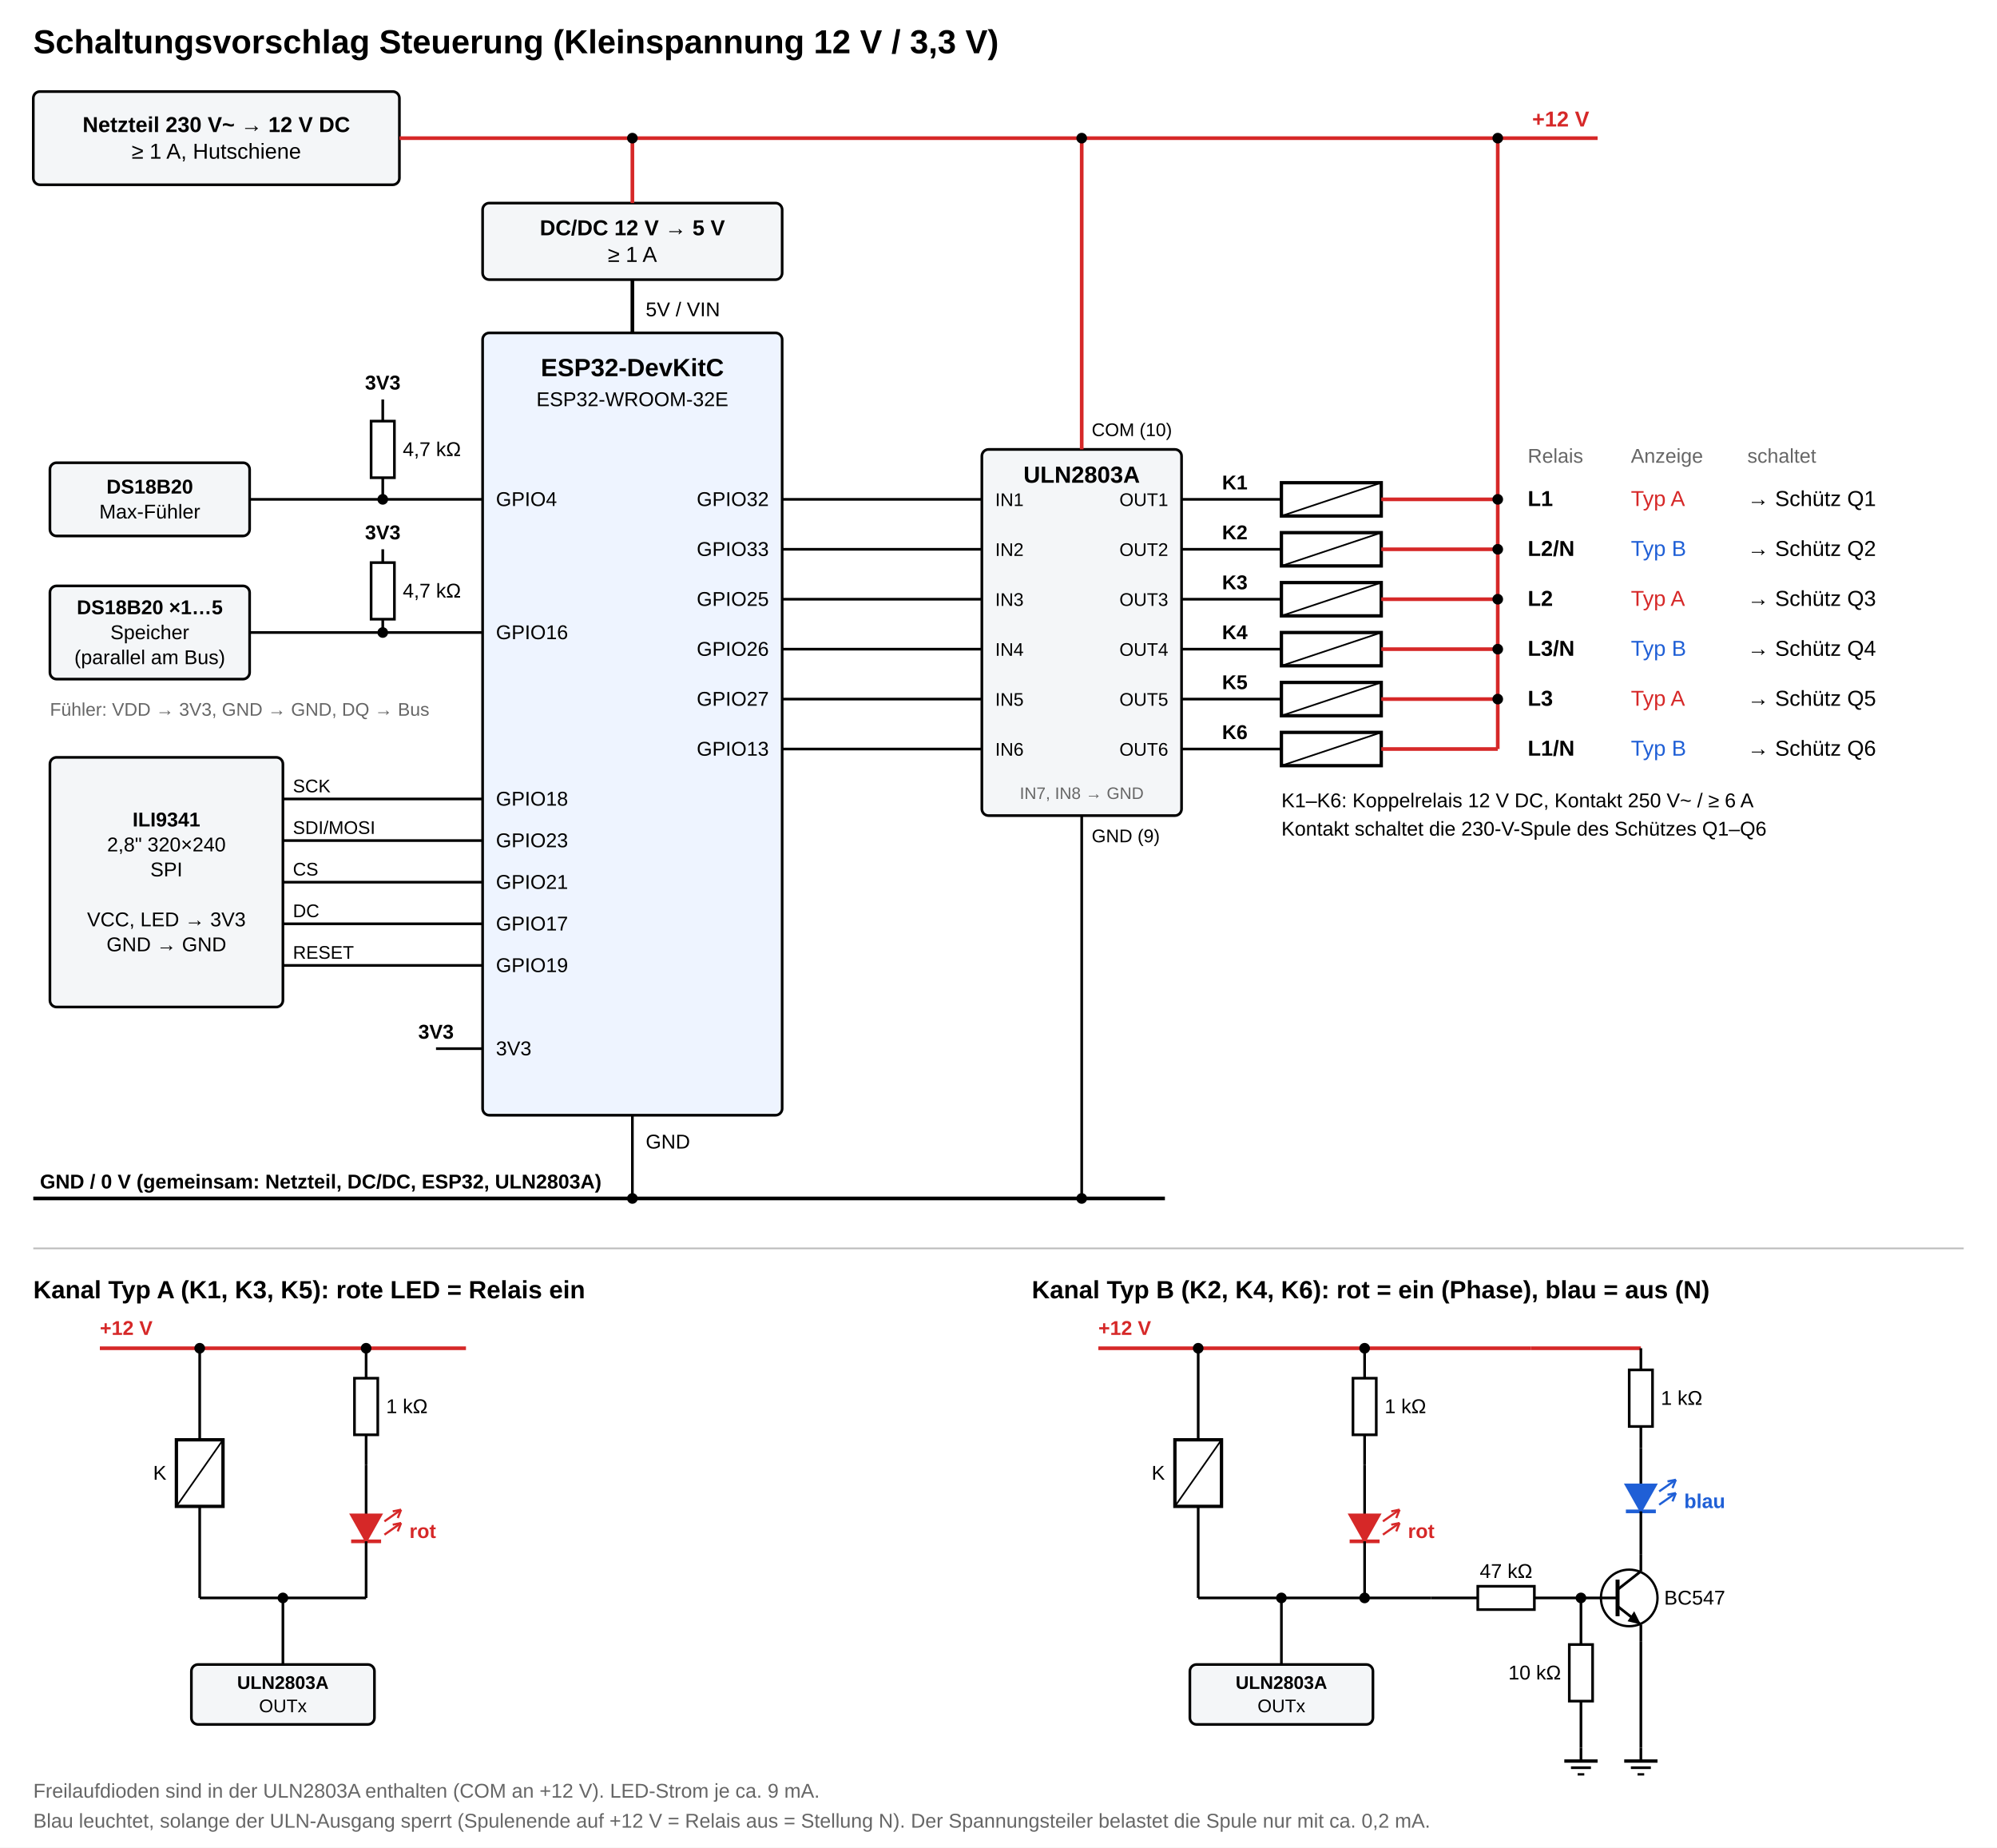
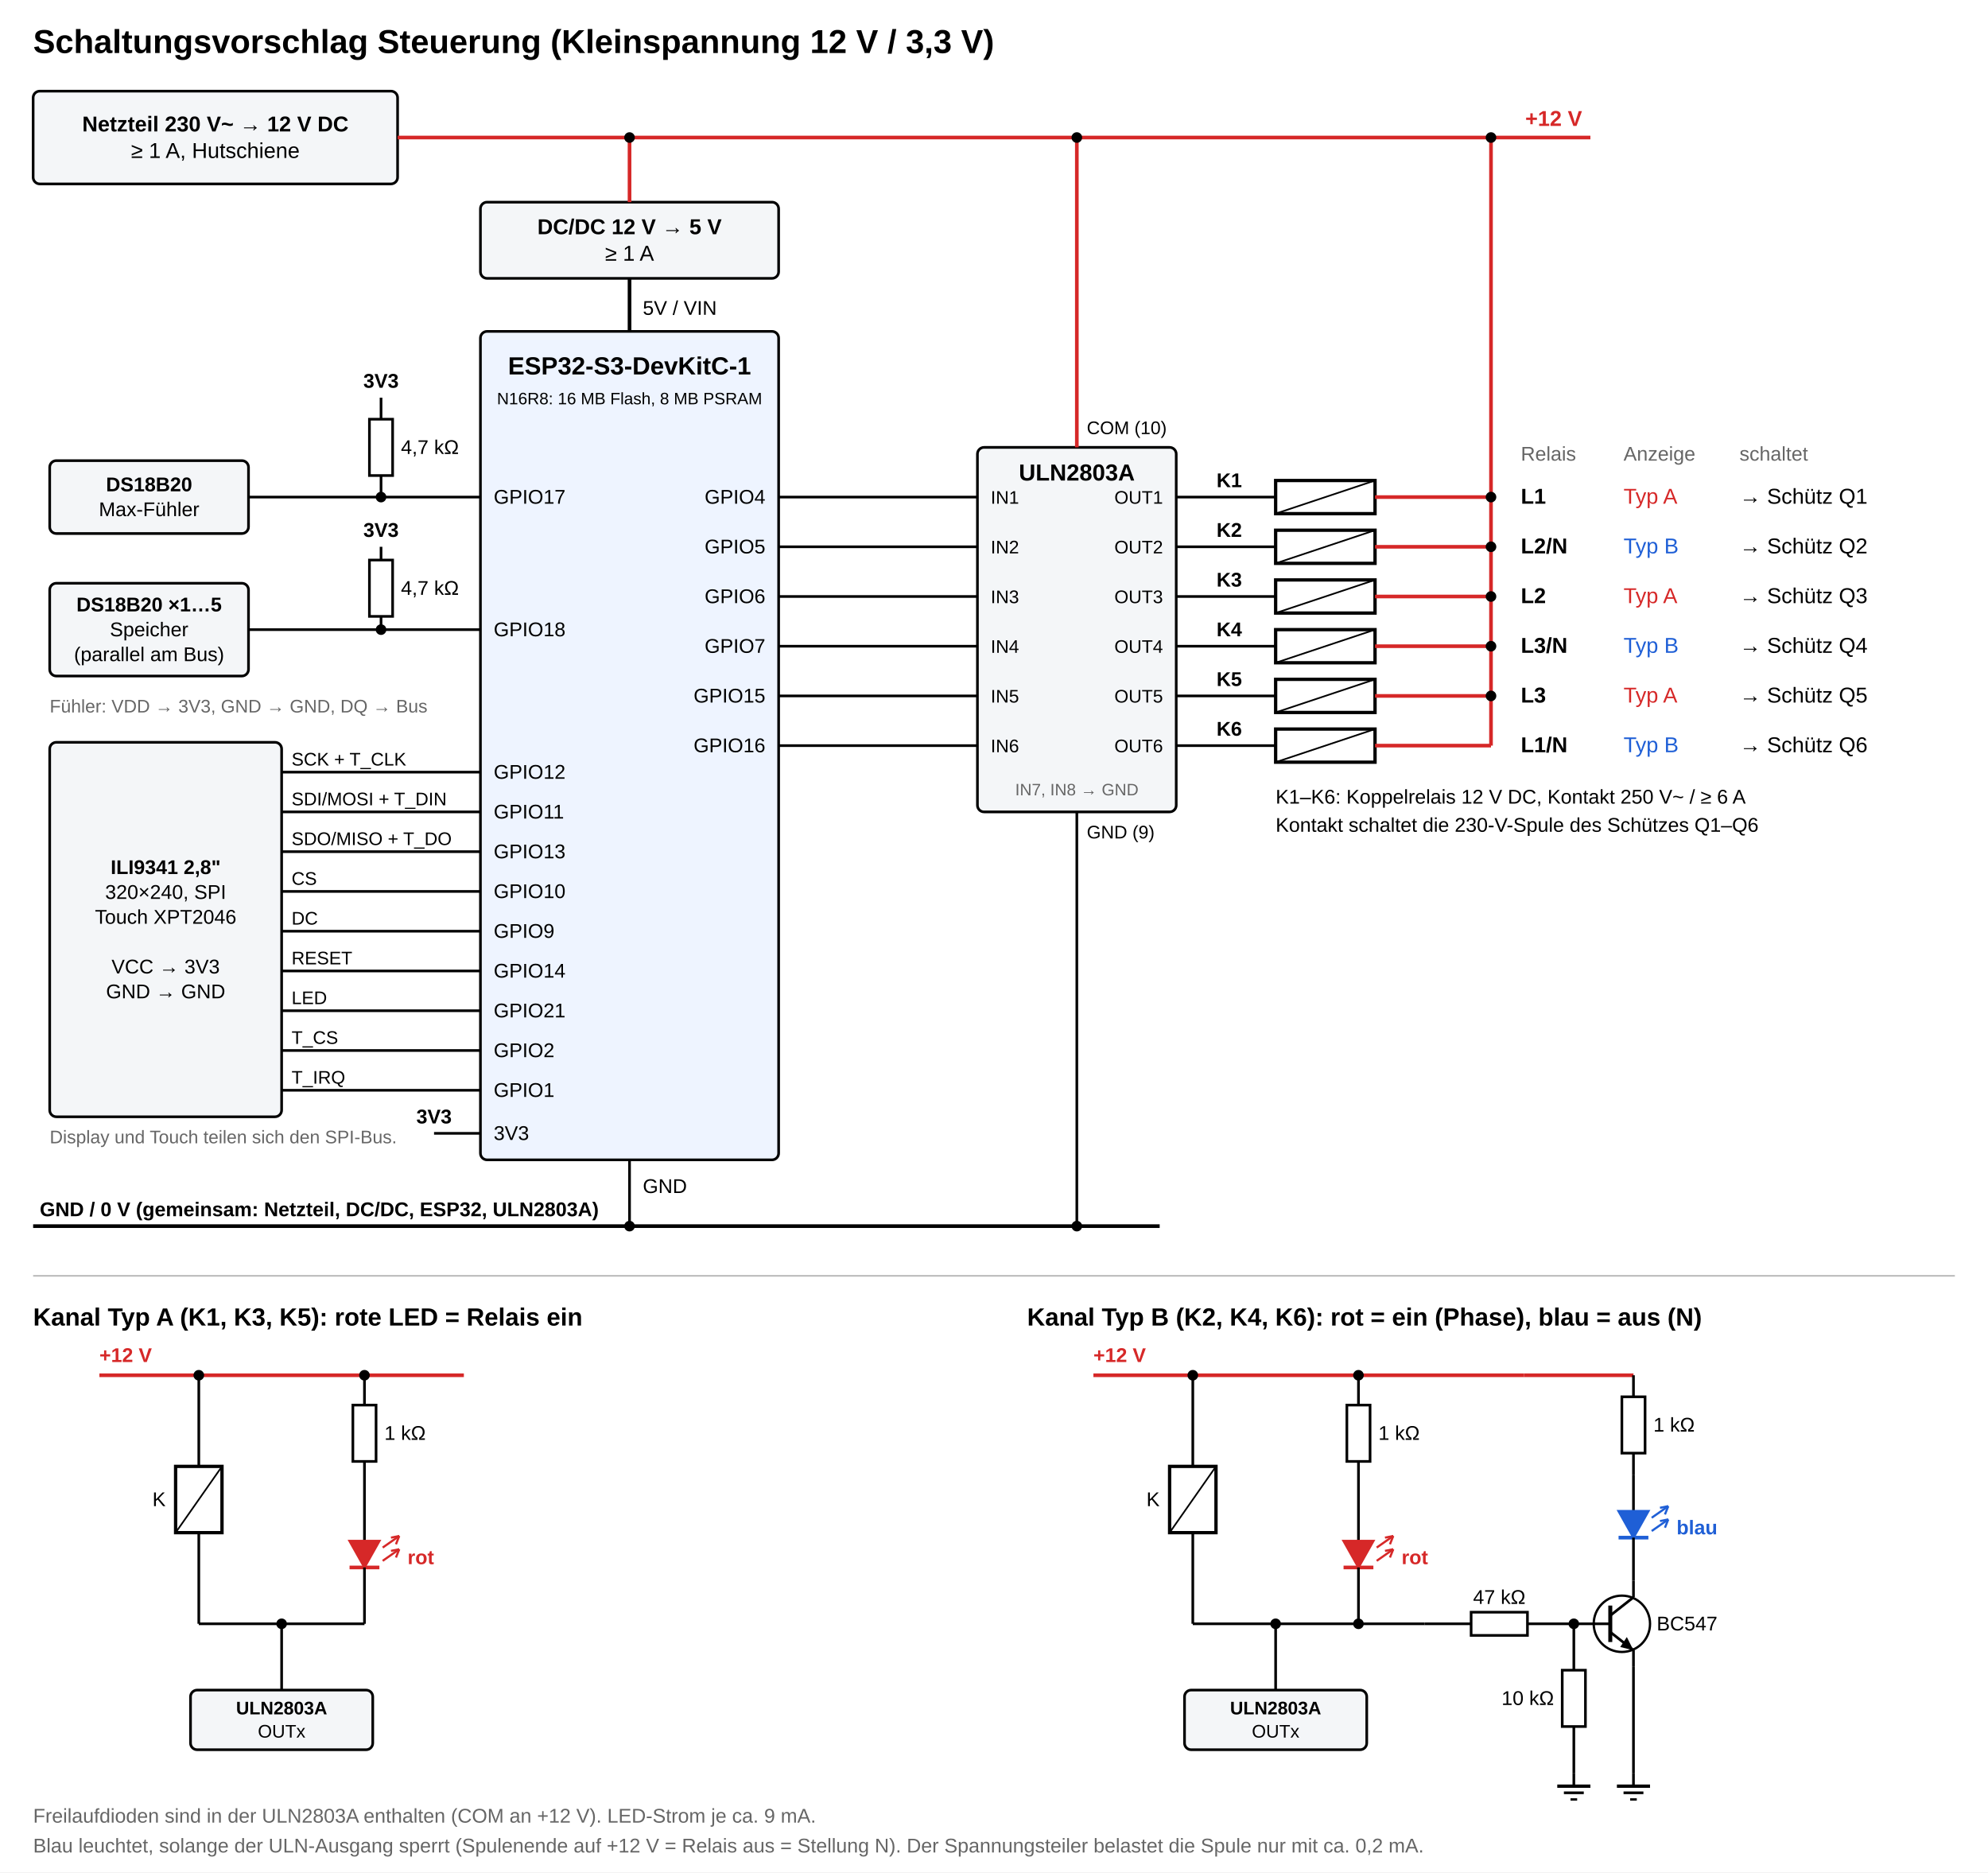
- <svg xmlns="http://www.w3.org/2000/svg" viewBox="0 0 1200 1110" width="1200" height="1110" font-family="Arial, Helvetica, sans-serif">
-   <rect width="1200" height="1110" fill="#fff" />
+ <svg xmlns="http://www.w3.org/2000/svg" viewBox="0 0 1200 1130" width="1200" height="1130" font-family="Arial, Helvetica, sans-serif">
+   <rect width="1200" height="1130" fill="#fff" />
  <text x="20" y="32" font-size="20" text-anchor="start" font-weight="bold" fill="#000">Schaltungsvorschlag Steuerung (Kleinspannung 12 V / 3,3 V)</text>
  <rect x="20" y="55" width="220" height="56" rx="4" fill="#f4f6f8" stroke="#000" stroke-width="1.6" />
  <text x="130.0" y="79.333" font-size="13" text-anchor="middle" font-weight="bold" fill="#000">Netzteil 230 V~ → 12 V DC</text>
  <text x="130.0" y="95.333" font-size="13" text-anchor="middle" font-weight="normal" fill="#000">≥ 1 A, Hutschiene</text>
  <polyline points="240,83 960,83" fill="none" stroke="#d62828" stroke-width="2.2" />
  <text x="955" y="76" font-size="13" text-anchor="end" font-weight="bold" fill="#d62828">+12 V</text>
  <rect x="290" y="122" width="180" height="46" rx="4" fill="#f4f6f8" stroke="#000" stroke-width="1.6" />
  <text x="380.0" y="141.333" font-size="13" text-anchor="middle" font-weight="bold" fill="#000">DC/DC 12 V → 5 V</text>
  <text x="380.0" y="157.333" font-size="13" text-anchor="middle" font-weight="normal" fill="#000">≥ 1 A</text>
  <polyline points="380,83 380,122" fill="none" stroke="#d62828" stroke-width="2.2" />
  <circle cx="380" cy="83" r="3.2" fill="#000" />
  <polyline points="380,168 380,200" fill="none" stroke="#000" stroke-width="2.2" />
  <text x="388" y="190" font-size="12" text-anchor="start" font-weight="normal" fill="#000">5V / VIN</text>
-   <rect x="290" y="200" width="180" height="470" rx="4" fill="#eef4ff" stroke="#000" stroke-width="1.6" />
-   <text x="380.0" y="431.333" font-size="13" text-anchor="middle" font-weight="bold" fill="#000" />
-   <text x="380.0" y="447.333" font-size="13" text-anchor="middle" font-weight="normal" fill="#000" />
-   <text x="380" y="226" font-size="15" text-anchor="middle" font-weight="bold" fill="#000">ESP32-DevKitC</text>
-   <text x="380" y="244" font-size="12" text-anchor="middle" font-weight="normal" fill="#000">ESP32-WROOM-32E</text>
-   <text x="462" y="304" font-size="12" text-anchor="end" font-weight="normal" fill="#000">GPIO32</text>
-   <text x="462" y="334" font-size="12" text-anchor="end" font-weight="normal" fill="#000">GPIO33</text>
-   <text x="462" y="364" font-size="12" text-anchor="end" font-weight="normal" fill="#000">GPIO25</text>
-   <text x="462" y="394" font-size="12" text-anchor="end" font-weight="normal" fill="#000">GPIO26</text>
-   <text x="462" y="424" font-size="12" text-anchor="end" font-weight="normal" fill="#000">GPIO27</text>
-   <text x="462" y="454" font-size="12" text-anchor="end" font-weight="normal" fill="#000">GPIO13</text>
+   <rect x="290" y="200" width="180" height="500" rx="4" fill="#eef4ff" stroke="#000" stroke-width="1.6" />
+   <text x="380.0" y="446.333" font-size="13" text-anchor="middle" font-weight="bold" fill="#000" />
+   <text x="380.0" y="462.333" font-size="13" text-anchor="middle" font-weight="normal" fill="#000" />
+   <text x="380" y="226" font-size="15" text-anchor="middle" font-weight="bold" fill="#000">ESP32-S3-DevKitC-1</text>
+   <text x="380" y="244" font-size="10" text-anchor="middle" font-weight="normal" fill="#000">N16R8: 16 MB Flash, 8 MB PSRAM</text>
+   <text x="462" y="304" font-size="12" text-anchor="end" font-weight="normal" fill="#000">GPIO4</text>
+   <text x="462" y="334" font-size="12" text-anchor="end" font-weight="normal" fill="#000">GPIO5</text>
+   <text x="462" y="364" font-size="12" text-anchor="end" font-weight="normal" fill="#000">GPIO6</text>
+   <text x="462" y="394" font-size="12" text-anchor="end" font-weight="normal" fill="#000">GPIO7</text>
+   <text x="462" y="424" font-size="12" text-anchor="end" font-weight="normal" fill="#000">GPIO15</text>
+   <text x="462" y="454" font-size="12" text-anchor="end" font-weight="normal" fill="#000">GPIO16</text>
  <rect x="590" y="270" width="120" height="220" rx="4" fill="#f4f6f8" stroke="#000" stroke-width="1.6" />
  <text x="650" y="290" font-size="14" text-anchor="middle" font-weight="bold" fill="#000">ULN2803A</text>
  <polyline points="470,300 590,300" fill="none" stroke="#000" stroke-width="1.6" />
  <text x="598" y="304" font-size="11" text-anchor="start" font-weight="normal" fill="#000">IN1</text>
  <text x="702" y="304" font-size="11" text-anchor="end" font-weight="normal" fill="#000">OUT1</text>
  <polyline points="470,330 590,330" fill="none" stroke="#000" stroke-width="1.6" />
  <text x="598" y="334" font-size="11" text-anchor="start" font-weight="normal" fill="#000">IN2</text>
  <text x="702" y="334" font-size="11" text-anchor="end" font-weight="normal" fill="#000">OUT2</text>
  <polyline points="470,360 590,360" fill="none" stroke="#000" stroke-width="1.6" />
  <text x="598" y="364" font-size="11" text-anchor="start" font-weight="normal" fill="#000">IN3</text>
  <text x="702" y="364" font-size="11" text-anchor="end" font-weight="normal" fill="#000">OUT3</text>
  <polyline points="470,390 590,390" fill="none" stroke="#000" stroke-width="1.6" />
  <text x="598" y="394" font-size="11" text-anchor="start" font-weight="normal" fill="#000">IN4</text>
  <text x="702" y="394" font-size="11" text-anchor="end" font-weight="normal" fill="#000">OUT4</text>
  <polyline points="470,420 590,420" fill="none" stroke="#000" stroke-width="1.6" />
  <text x="598" y="424" font-size="11" text-anchor="start" font-weight="normal" fill="#000">IN5</text>
  <text x="702" y="424" font-size="11" text-anchor="end" font-weight="normal" fill="#000">OUT5</text>
  <polyline points="470,450 590,450" fill="none" stroke="#000" stroke-width="1.6" />
  <text x="598" y="454" font-size="11" text-anchor="start" font-weight="normal" fill="#000">IN6</text>
  <text x="702" y="454" font-size="11" text-anchor="end" font-weight="normal" fill="#000">OUT6</text>
  <text x="650" y="480" font-size="10" text-anchor="middle" font-weight="normal" fill="#666">IN7, IN8 → GND</text>
  <polyline points="650,270 650,83" fill="none" stroke="#d62828" stroke-width="2.2" />
  <circle cx="650" cy="83" r="3.2" fill="#000" />
  <text x="656" y="262" font-size="11" text-anchor="start" font-weight="normal" fill="#000">COM (10)</text>
-   <polyline points="650,490 650,720" fill="none" stroke="#000" stroke-width="1.6" />
+   <polyline points="650,490 650,740" fill="none" stroke="#000" stroke-width="1.6" />
  <text x="656" y="506" font-size="11" text-anchor="start" font-weight="normal" fill="#000">GND (9)</text>
  <polyline points="900,83 900,450" fill="none" stroke="#d62828" stroke-width="2.2" />
  <circle cx="900" cy="83" r="3.2" fill="#000" />
  <polyline points="710,300 770,300" fill="none" stroke="#000" stroke-width="1.6" />
  <rect x="770" y="290" width="60" height="20" rx="0" fill="#fff" stroke="#000" stroke-width="2" />
  <polyline points="770,310 830,290" fill="none" stroke="#000" stroke-width="1" />
  <text x="742" y="294" font-size="12" text-anchor="middle" font-weight="bold" fill="#000">K1</text>
  <polyline points="830,300 900,300" fill="none" stroke="#d62828" stroke-width="2.2" />
  <circle cx="900" cy="300" r="3.2" fill="#000" />
  <text x="918" y="304" font-size="13" text-anchor="start" font-weight="bold" fill="#000">L1</text>
  <text x="980" y="304" font-size="13" text-anchor="start" font-weight="normal" fill="#d62828">Typ A</text>
  <text x="1050" y="304" font-size="13" text-anchor="start" font-weight="normal" fill="#000">→ Schütz Q1</text>
  <polyline points="710,330 770,330" fill="none" stroke="#000" stroke-width="1.6" />
  <rect x="770" y="320" width="60" height="20" rx="0" fill="#fff" stroke="#000" stroke-width="2" />
  <polyline points="770,340 830,320" fill="none" stroke="#000" stroke-width="1" />
  <text x="742" y="324" font-size="12" text-anchor="middle" font-weight="bold" fill="#000">K2</text>
  <polyline points="830,330 900,330" fill="none" stroke="#d62828" stroke-width="2.2" />
  <circle cx="900" cy="330" r="3.2" fill="#000" />
  <text x="918" y="334" font-size="13" text-anchor="start" font-weight="bold" fill="#000">L2/N</text>
  <text x="980" y="334" font-size="13" text-anchor="start" font-weight="normal" fill="#1f5fd6">Typ B</text>
  <text x="1050" y="334" font-size="13" text-anchor="start" font-weight="normal" fill="#000">→ Schütz Q2</text>
  <polyline points="710,360 770,360" fill="none" stroke="#000" stroke-width="1.6" />
  <rect x="770" y="350" width="60" height="20" rx="0" fill="#fff" stroke="#000" stroke-width="2" />
  <polyline points="770,370 830,350" fill="none" stroke="#000" stroke-width="1" />
  <text x="742" y="354" font-size="12" text-anchor="middle" font-weight="bold" fill="#000">K3</text>
  <polyline points="830,360 900,360" fill="none" stroke="#d62828" stroke-width="2.2" />
  <circle cx="900" cy="360" r="3.2" fill="#000" />
  <text x="918" y="364" font-size="13" text-anchor="start" font-weight="bold" fill="#000">L2</text>
  <text x="980" y="364" font-size="13" text-anchor="start" font-weight="normal" fill="#d62828">Typ A</text>
  <text x="1050" y="364" font-size="13" text-anchor="start" font-weight="normal" fill="#000">→ Schütz Q3</text>
  <polyline points="710,390 770,390" fill="none" stroke="#000" stroke-width="1.6" />
  <rect x="770" y="380" width="60" height="20" rx="0" fill="#fff" stroke="#000" stroke-width="2" />
  <polyline points="770,400 830,380" fill="none" stroke="#000" stroke-width="1" />
  <text x="742" y="384" font-size="12" text-anchor="middle" font-weight="bold" fill="#000">K4</text>
  <polyline points="830,390 900,390" fill="none" stroke="#d62828" stroke-width="2.2" />
  <circle cx="900" cy="390" r="3.2" fill="#000" />
  <text x="918" y="394" font-size="13" text-anchor="start" font-weight="bold" fill="#000">L3/N</text>
  <text x="980" y="394" font-size="13" text-anchor="start" font-weight="normal" fill="#1f5fd6">Typ B</text>
  <text x="1050" y="394" font-size="13" text-anchor="start" font-weight="normal" fill="#000">→ Schütz Q4</text>
  <polyline points="710,420 770,420" fill="none" stroke="#000" stroke-width="1.6" />
  <rect x="770" y="410" width="60" height="20" rx="0" fill="#fff" stroke="#000" stroke-width="2" />
  <polyline points="770,430 830,410" fill="none" stroke="#000" stroke-width="1" />
  <text x="742" y="414" font-size="12" text-anchor="middle" font-weight="bold" fill="#000">K5</text>
  <polyline points="830,420 900,420" fill="none" stroke="#d62828" stroke-width="2.2" />
  <circle cx="900" cy="420" r="3.2" fill="#000" />
  <text x="918" y="424" font-size="13" text-anchor="start" font-weight="bold" fill="#000">L3</text>
  <text x="980" y="424" font-size="13" text-anchor="start" font-weight="normal" fill="#d62828">Typ A</text>
  <text x="1050" y="424" font-size="13" text-anchor="start" font-weight="normal" fill="#000">→ Schütz Q5</text>
  <polyline points="710,450 770,450" fill="none" stroke="#000" stroke-width="1.6" />
  <rect x="770" y="440" width="60" height="20" rx="0" fill="#fff" stroke="#000" stroke-width="2" />
  <polyline points="770,460 830,440" fill="none" stroke="#000" stroke-width="1" />
  <text x="742" y="444" font-size="12" text-anchor="middle" font-weight="bold" fill="#000">K6</text>
  <polyline points="830,450 900,450" fill="none" stroke="#d62828" stroke-width="2.2" />
  <text x="918" y="454" font-size="13" text-anchor="start" font-weight="bold" fill="#000">L1/N</text>
  <text x="980" y="454" font-size="13" text-anchor="start" font-weight="normal" fill="#1f5fd6">Typ B</text>
  <text x="1050" y="454" font-size="13" text-anchor="start" font-weight="normal" fill="#000">→ Schütz Q6</text>
  <text x="918" y="278" font-size="12" text-anchor="start" font-weight="normal" fill="#666">Relais</text>
  <text x="980" y="278" font-size="12" text-anchor="start" font-weight="normal" fill="#666">Anzeige</text>
  <text x="1050" y="278" font-size="12" text-anchor="start" font-weight="normal" fill="#666">schaltet</text>
  <text x="770" y="485" font-size="12" text-anchor="start" font-weight="normal" fill="#000">K1–K6: Koppelrelais 12 V DC, Kontakt 250 V~ / ≥ 6 A</text>
  <text x="770" y="502" font-size="12" text-anchor="start" font-weight="normal" fill="#000">Kontakt schaltet die 230-V-Spule des Schützes Q1–Q6</text>
  <rect x="30" y="278" width="120" height="44" rx="4" fill="#f4f6f8" stroke="#000" stroke-width="1.6" />
  <text x="90.0" y="296.5" font-size="12" text-anchor="middle" font-weight="bold" fill="#000">DS18B20</text>
  <text x="90.0" y="311.5" font-size="12" text-anchor="middle" font-weight="normal" fill="#000">Max-Fühler</text>
  <polyline points="150,300 290,300" fill="none" stroke="#000" stroke-width="1.6" />
  <polyline points="230,240 230,253.0" fill="none" stroke="#000" stroke-width="1.6" />
  <rect x="223" y="253.0" width="14" height="34" rx="0" fill="#fff" stroke="#000" stroke-width="1.6" />
  <polyline points="230,287.0 230,300" fill="none" stroke="#000" stroke-width="1.6" />
  <text x="242" y="274.0" font-size="12" text-anchor="start" font-weight="normal" fill="#000">4,7 kΩ</text>
  <text x="230" y="234" font-size="12" text-anchor="middle" font-weight="bold" fill="#000">3V3</text>
  <circle cx="230" cy="300" r="3.2" fill="#000" />
-   <text x="298" y="304" font-size="12" text-anchor="start" font-weight="normal" fill="#000">GPIO4</text>
+   <text x="298" y="304" font-size="12" text-anchor="start" font-weight="normal" fill="#000">GPIO17</text>
  <rect x="30" y="352" width="120" height="56" rx="4" fill="#f4f6f8" stroke="#000" stroke-width="1.6" />
  <text x="90.0" y="369.0" font-size="12" text-anchor="middle" font-weight="bold" fill="#000">DS18B20 ×1…5</text>
  <text x="90.0" y="384.0" font-size="12" text-anchor="middle" font-weight="normal" fill="#000">Speicher</text>
  <text x="90.0" y="399.0" font-size="12" text-anchor="middle" font-weight="normal" fill="#000">(parallel am Bus)</text>
  <polyline points="150,380 290,380" fill="none" stroke="#000" stroke-width="1.6" />
  <polyline points="230,330 230,338.0" fill="none" stroke="#000" stroke-width="1.6" />
  <rect x="223" y="338.0" width="14" height="34" rx="0" fill="#fff" stroke="#000" stroke-width="1.6" />
  <polyline points="230,372.0 230,380" fill="none" stroke="#000" stroke-width="1.6" />
  <text x="242" y="359.0" font-size="12" text-anchor="start" font-weight="normal" fill="#000">4,7 kΩ</text>
  <text x="230" y="324" font-size="12" text-anchor="middle" font-weight="bold" fill="#000">3V3</text>
  <circle cx="230" cy="380" r="3.2" fill="#000" />
-   <text x="298" y="384" font-size="12" text-anchor="start" font-weight="normal" fill="#000">GPIO16</text>
+   <text x="298" y="384" font-size="12" text-anchor="start" font-weight="normal" fill="#000">GPIO18</text>
  <text x="30" y="430" font-size="11" text-anchor="start" font-weight="normal" fill="#666">Fühler: VDD → 3V3, GND → GND, DQ → Bus</text>
-   <rect x="30" y="455" width="140" height="150" rx="4" fill="#f4f6f8" stroke="#000" stroke-width="1.6" />
-   <text x="100.0" y="496.5" font-size="12" text-anchor="middle" font-weight="bold" fill="#000">ILI9341</text>
-   <text x="100.0" y="511.5" font-size="12" text-anchor="middle" font-weight="normal" fill="#000">2,8" 320×240</text>
-   <text x="100.0" y="526.5" font-size="12" text-anchor="middle" font-weight="normal" fill="#000">SPI</text>
-   <text x="100.0" y="541.5" font-size="12" text-anchor="middle" font-weight="normal" fill="#000" />
-   <text x="100.0" y="556.5" font-size="12" text-anchor="middle" font-weight="normal" fill="#000">VCC, LED → 3V3</text>
-   <text x="100.0" y="571.5" font-size="12" text-anchor="middle" font-weight="normal" fill="#000">GND → GND</text>
-   <polyline points="170,480 290,480" fill="none" stroke="#000" stroke-width="1.6" />
-   <text x="176" y="476" font-size="11" text-anchor="start" font-weight="normal" fill="#000">SCK</text>
-   <text x="298" y="484" font-size="12" text-anchor="start" font-weight="normal" fill="#000">GPIO18</text>
-   <polyline points="170,505 290,505" fill="none" stroke="#000" stroke-width="1.6" />
-   <text x="176" y="501" font-size="11" text-anchor="start" font-weight="normal" fill="#000">SDI/MOSI</text>
-   <text x="298" y="509" font-size="12" text-anchor="start" font-weight="normal" fill="#000">GPIO23</text>
-   <polyline points="170,530 290,530" fill="none" stroke="#000" stroke-width="1.6" />
-   <text x="176" y="526" font-size="11" text-anchor="start" font-weight="normal" fill="#000">CS</text>
-   <text x="298" y="534" font-size="12" text-anchor="start" font-weight="normal" fill="#000">GPIO21</text>
-   <polyline points="170,555 290,555" fill="none" stroke="#000" stroke-width="1.6" />
-   <text x="176" y="551" font-size="11" text-anchor="start" font-weight="normal" fill="#000">DC</text>
-   <text x="298" y="559" font-size="12" text-anchor="start" font-weight="normal" fill="#000">GPIO17</text>
-   <polyline points="170,580 290,580" fill="none" stroke="#000" stroke-width="1.6" />
-   <text x="176" y="576" font-size="11" text-anchor="start" font-weight="normal" fill="#000">RESET</text>
-   <text x="298" y="584" font-size="12" text-anchor="start" font-weight="normal" fill="#000">GPIO19</text>
-   <text x="298" y="634" font-size="12" text-anchor="start" font-weight="normal" fill="#000">3V3</text>
-   <polyline points="290,630 262,630" fill="none" stroke="#000" stroke-width="1.6" />
-   <text x="262" y="624" font-size="12" text-anchor="middle" font-weight="bold" fill="#000">3V3</text>
-   <polyline points="380,670 380,720" fill="none" stroke="#000" stroke-width="1.6" />
-   <text x="388" y="690" font-size="12" text-anchor="start" font-weight="normal" fill="#000">GND</text>
-   <polyline points="20,720 700,720" fill="none" stroke="#000" stroke-width="2.2" />
-   <circle cx="380" cy="720" r="3.2" fill="#000" />
-   <circle cx="650" cy="720" r="3.2" fill="#000" />
-   <text x="24" y="714" font-size="12" text-anchor="start" font-weight="bold" fill="#000">GND / 0 V (gemeinsam: Netzteil, DC/DC, ESP32, ULN2803A)</text>
-   <polyline points="20,750 1180,750" fill="none" stroke="#bbb" stroke-width="1" />
-   <text x="20" y="780" font-size="15" text-anchor="start" font-weight="bold" fill="#000">Kanal Typ A (K1, K3, K5): rote LED = Relais ein</text>
-   <text x="620" y="780" font-size="15" text-anchor="start" font-weight="bold" fill="#000">Kanal Typ B (K2, K4, K6): rot = ein (Phase), blau = aus (N)</text>
-   <polyline points="60,810 280,810" fill="none" stroke="#d62828" stroke-width="2.2" />
-   <text x="60" y="802" font-size="12" text-anchor="start" font-weight="bold" fill="#d62828">+12 V</text>
-   <circle cx="120" cy="810" r="3.2" fill="#000" />
-   <polyline points="120,810 120,865.0" fill="none" stroke="#000" stroke-width="1.6" />
-   <rect x="106" y="865.0" width="28" height="40" rx="0" fill="#fff" stroke="#000" stroke-width="2" />
-   <polyline points="106,905.0 134,865.0" fill="none" stroke="#000" stroke-width="1" />
-   <polyline points="120,905.0 120,960" fill="none" stroke="#000" stroke-width="1.6" />
-   <text x="100" y="889.0" font-size="12" text-anchor="end" font-weight="normal" fill="#000">K</text>
-   <circle cx="220" cy="810" r="3.2" fill="#000" />
-   <polyline points="220,810 220,828.0" fill="none" stroke="#000" stroke-width="1.6" />
-   <rect x="213" y="828.0" width="14" height="34" rx="0" fill="#fff" stroke="#000" stroke-width="1.6" />
-   <polyline points="220,862.0 220,880" fill="none" stroke="#000" stroke-width="1.6" />
-   <text x="232" y="849.0" font-size="12" text-anchor="start" font-weight="normal" fill="#000">1 kΩ</text>
-   <polyline points="220,880 220,910.0" fill="none" stroke="#000" stroke-width="1.6" />
-   <polygon points="211,910.0 229,910.0 220,926.0" fill="#d62828" stroke="#d62828" stroke-width="1.4" />
-   <polyline points="211,926.0 229,926.0" fill="none" stroke="#d62828" stroke-width="2.2" />
-   <polyline points="220,926.0 220,960" fill="none" stroke="#000" stroke-width="1.6" />
-   <polyline points="231,914.0 241,907.0" fill="none" stroke="#d62828" stroke-width="1.3" />
-   <polyline points="241,907.0 236,908.0" fill="none" stroke="#d62828" stroke-width="1.3" />
-   <polyline points="241,907.0 239,912.0" fill="none" stroke="#d62828" stroke-width="1.3" />
-   <polyline points="231,922.0 241,915.0" fill="none" stroke="#d62828" stroke-width="1.3" />
-   <polyline points="241,915.0 236,916.0" fill="none" stroke="#d62828" stroke-width="1.3" />
-   <polyline points="241,915.0 239,920.0" fill="none" stroke="#d62828" stroke-width="1.3" />
-   <text x="246" y="924.0" font-size="12" text-anchor="start" font-weight="bold" fill="#d62828">rot</text>
-   <polyline points="120,960 220,960" fill="none" stroke="#000" stroke-width="1.6" />
-   <circle cx="170" cy="960" r="3.2" fill="#000" />
-   <polyline points="170,960 170,1000" fill="none" stroke="#000" stroke-width="1.6" />
-   <rect x="115" y="1000" width="110" height="36" rx="4" fill="#f4f6f8" stroke="#000" stroke-width="1.6" />
-   <text x="170.0" y="1014.667" font-size="11" text-anchor="middle" font-weight="bold" fill="#000">ULN2803A</text>
-   <text x="170.0" y="1028.667" font-size="11" text-anchor="middle" font-weight="normal" fill="#000">OUTx</text>
-   <polyline points="660,810 920,810" fill="none" stroke="#d62828" stroke-width="2.2" />
-   <text x="660" y="802" font-size="12" text-anchor="start" font-weight="bold" fill="#d62828">+12 V</text>
-   <circle cx="720" cy="810" r="3.2" fill="#000" />
-   <polyline points="720,810 720,865.0" fill="none" stroke="#000" stroke-width="1.6" />
-   <rect x="706" y="865.0" width="28" height="40" rx="0" fill="#fff" stroke="#000" stroke-width="2" />
-   <polyline points="706,905.0 734,865.0" fill="none" stroke="#000" stroke-width="1" />
-   <polyline points="720,905.0 720,960" fill="none" stroke="#000" stroke-width="1.6" />
-   <text x="700" y="889.0" font-size="12" text-anchor="end" font-weight="normal" fill="#000">K</text>
-   <circle cx="820" cy="810" r="3.2" fill="#000" />
-   <polyline points="820,810 820,828.0" fill="none" stroke="#000" stroke-width="1.6" />
-   <rect x="813" y="828.0" width="14" height="34" rx="0" fill="#fff" stroke="#000" stroke-width="1.6" />
-   <polyline points="820,862.0 820,880" fill="none" stroke="#000" stroke-width="1.6" />
-   <text x="832" y="849.0" font-size="12" text-anchor="start" font-weight="normal" fill="#000">1 kΩ</text>
-   <polyline points="820,880 820,910.0" fill="none" stroke="#000" stroke-width="1.6" />
-   <polygon points="811,910.0 829,910.0 820,926.0" fill="#d62828" stroke="#d62828" stroke-width="1.4" />
-   <polyline points="811,926.0 829,926.0" fill="none" stroke="#d62828" stroke-width="2.2" />
-   <polyline points="820,926.0 820,960" fill="none" stroke="#000" stroke-width="1.6" />
-   <polyline points="831,914.0 841,907.0" fill="none" stroke="#d62828" stroke-width="1.3" />
-   <polyline points="841,907.0 836,908.0" fill="none" stroke="#d62828" stroke-width="1.3" />
-   <polyline points="841,907.0 839,912.0" fill="none" stroke="#d62828" stroke-width="1.3" />
-   <polyline points="831,922.0 841,915.0" fill="none" stroke="#d62828" stroke-width="1.3" />
-   <polyline points="841,915.0 836,916.0" fill="none" stroke="#d62828" stroke-width="1.3" />
-   <polyline points="841,915.0 839,920.0" fill="none" stroke="#d62828" stroke-width="1.3" />
-   <text x="846" y="924.0" font-size="12" text-anchor="start" font-weight="bold" fill="#d62828">rot</text>
-   <polyline points="720,960 820,960" fill="none" stroke="#000" stroke-width="1.6" />
-   <circle cx="770" cy="960" r="3.2" fill="#000" />
-   <polyline points="770,960 770,1000" fill="none" stroke="#000" stroke-width="1.6" />
-   <rect x="715" y="1000" width="110" height="36" rx="4" fill="#f4f6f8" stroke="#000" stroke-width="1.6" />
-   <text x="770.0" y="1014.667" font-size="11" text-anchor="middle" font-weight="bold" fill="#000">ULN2803A</text>
-   <text x="770.0" y="1028.667" font-size="11" text-anchor="middle" font-weight="normal" fill="#000">OUTx</text>
-   <polyline points="820,960 860,960" fill="none" stroke="#000" stroke-width="1.6" />
-   <circle cx="820" cy="960" r="3.2" fill="#000" />
-   <polyline points="860,960 888.0,960" fill="none" stroke="#000" stroke-width="1.6" />
-   <rect x="888.0" y="953" width="34" height="14" rx="0" fill="#fff" stroke="#000" stroke-width="1.6" />
-   <polyline points="922.0,960 950,960" fill="none" stroke="#000" stroke-width="1.6" />
-   <text x="905.0" y="948" font-size="12" text-anchor="middle" font-weight="normal" fill="#000">47 kΩ</text>
-   <circle cx="950" cy="960" r="3.2" fill="#000" />
-   <polyline points="950,960 950,988.0" fill="none" stroke="#000" stroke-width="1.6" />
-   <rect x="943" y="988.0" width="14" height="34" rx="0" fill="#fff" stroke="#000" stroke-width="1.6" />
-   <polyline points="950,1022.0 950,1050" fill="none" stroke="#000" stroke-width="1.6" />
-   <text x="938" y="1009.0" font-size="12" text-anchor="end" font-weight="normal" fill="#000">10 kΩ</text>
-   <polyline points="950,1050 950,1058" fill="none" stroke="#000" stroke-width="1.6" />
-   <polyline points="940,1058 960,1058" fill="none" stroke="#000" stroke-width="2" />
-   <polyline points="944,1062 956,1062" fill="none" stroke="#000" stroke-width="1.6" />
-   <polyline points="948,1066 952,1066" fill="none" stroke="#000" stroke-width="1.4" />
-   <circle cx="979" cy="960" r="17" fill="none" stroke="#000" stroke-width="1.4" />
-   <polyline points="950,960 972,960" fill="none" stroke="#000" stroke-width="1.6" />
-   <polyline points="972,949 972,971" fill="none" stroke="#000" stroke-width="2.4" />
-   <polyline points="972,955 986,944" fill="none" stroke="#000" stroke-width="1.6" />
-   <polyline points="986,944 986,934" fill="none" stroke="#000" stroke-width="1.6" />
-   <polyline points="972,965 986,976" fill="none" stroke="#000" stroke-width="1.6" />
-   <polyline points="986,976 986,986" fill="none" stroke="#000" stroke-width="1.6" />
-   <polygon points="986,976 978,974 982,968" fill="#000" />
-   <text x="1000" y="964" font-size="12" text-anchor="start" font-weight="normal" fill="#000">BC547</text>
-   <polyline points="920,810 986,810" fill="none" stroke="#d62828" stroke-width="2.2" />
-   <polyline points="986,810 986,823.0" fill="none" stroke="#000" stroke-width="1.6" />
-   <rect x="979" y="823.0" width="14" height="34" rx="0" fill="#fff" stroke="#000" stroke-width="1.6" />
-   <polyline points="986,857.0 986,870" fill="none" stroke="#000" stroke-width="1.6" />
-   <text x="998" y="844.0" font-size="12" text-anchor="start" font-weight="normal" fill="#000">1 kΩ</text>
-   <polyline points="986,870 986,892.0" fill="none" stroke="#000" stroke-width="1.6" />
-   <polygon points="977,892.0 995,892.0 986,908.0" fill="#1f5fd6" stroke="#1f5fd6" stroke-width="1.4" />
-   <polyline points="977,908.0 995,908.0" fill="none" stroke="#1f5fd6" stroke-width="2.2" />
-   <polyline points="986,908.0 986,934" fill="none" stroke="#000" stroke-width="1.6" />
-   <polyline points="997,896.0 1007,889.0" fill="none" stroke="#1f5fd6" stroke-width="1.3" />
-   <polyline points="1007,889.0 1002,890.0" fill="none" stroke="#1f5fd6" stroke-width="1.3" />
-   <polyline points="1007,889.0 1005,894.0" fill="none" stroke="#1f5fd6" stroke-width="1.3" />
-   <polyline points="997,904.0 1007,897.0" fill="none" stroke="#1f5fd6" stroke-width="1.3" />
-   <polyline points="1007,897.0 1002,898.0" fill="none" stroke="#1f5fd6" stroke-width="1.3" />
-   <polyline points="1007,897.0 1005,902.0" fill="none" stroke="#1f5fd6" stroke-width="1.3" />
-   <text x="1012" y="906.0" font-size="12" text-anchor="start" font-weight="bold" fill="#1f5fd6">blau</text>
-   <polyline points="986,986 986,1050" fill="none" stroke="#000" stroke-width="1.6" />
-   <polyline points="986,1050 986,1058" fill="none" stroke="#000" stroke-width="1.6" />
-   <polyline points="976,1058 996,1058" fill="none" stroke="#000" stroke-width="2" />
-   <polyline points="980,1062 992,1062" fill="none" stroke="#000" stroke-width="1.6" />
-   <polyline points="984,1066 988,1066" fill="none" stroke="#000" stroke-width="1.4" />
-   <text x="20" y="1080" font-size="12" text-anchor="start" font-weight="normal" fill="#666">Freilaufdioden sind in der ULN2803A enthalten (COM an +12 V). LED-Strom je ca. 9 mA.</text>
-   <text x="20" y="1098" font-size="12" text-anchor="start" font-weight="normal" fill="#666">Blau leuchtet, solange der ULN-Ausgang sperrt (Spulenende auf +12 V = Relais aus = Stellung N). Der Spannungsteiler belastet die Spule nur mit ca. 0,2 mA.</text>
+   <rect x="30" y="448" width="140" height="226" rx="4" fill="#f4f6f8" stroke="#000" stroke-width="1.6" />
+   <text x="100.0" y="527.5" font-size="12" text-anchor="middle" font-weight="bold" fill="#000">ILI9341 2,8"</text>
+   <text x="100.0" y="542.5" font-size="12" text-anchor="middle" font-weight="normal" fill="#000">320×240, SPI</text>
+   <text x="100.0" y="557.5" font-size="12" text-anchor="middle" font-weight="normal" fill="#000">Touch XPT2046</text>
+   <text x="100.0" y="572.5" font-size="12" text-anchor="middle" font-weight="normal" fill="#000" />
+   <text x="100.0" y="587.5" font-size="12" text-anchor="middle" font-weight="normal" fill="#000">VCC → 3V3</text>
+   <text x="100.0" y="602.5" font-size="12" text-anchor="middle" font-weight="normal" fill="#000">GND → GND</text>
+   <polyline points="170,466 290,466" fill="none" stroke="#000" stroke-width="1.6" />
+   <text x="176" y="462" font-size="11" text-anchor="start" font-weight="normal" fill="#000">SCK + T_CLK</text>
+   <text x="298" y="470" font-size="12" text-anchor="start" font-weight="normal" fill="#000">GPIO12</text>
+   <polyline points="170,490 290,490" fill="none" stroke="#000" stroke-width="1.6" />
+   <text x="176" y="486" font-size="11" text-anchor="start" font-weight="normal" fill="#000">SDI/MOSI + T_DIN</text>
+   <text x="298" y="494" font-size="12" text-anchor="start" font-weight="normal" fill="#000">GPIO11</text>
+   <polyline points="170,514 290,514" fill="none" stroke="#000" stroke-width="1.6" />
+   <text x="176" y="510" font-size="11" text-anchor="start" font-weight="normal" fill="#000">SDO/MISO + T_DO</text>
+   <text x="298" y="518" font-size="12" text-anchor="start" font-weight="normal" fill="#000">GPIO13</text>
+   <polyline points="170,538 290,538" fill="none" stroke="#000" stroke-width="1.6" />
+   <text x="176" y="534" font-size="11" text-anchor="start" font-weight="normal" fill="#000">CS</text>
+   <text x="298" y="542" font-size="12" text-anchor="start" font-weight="normal" fill="#000">GPIO10</text>
+   <polyline points="170,562 290,562" fill="none" stroke="#000" stroke-width="1.6" />
+   <text x="176" y="558" font-size="11" text-anchor="start" font-weight="normal" fill="#000">DC</text>
+   <text x="298" y="566" font-size="12" text-anchor="start" font-weight="normal" fill="#000">GPIO9</text>
+   <polyline points="170,586 290,586" fill="none" stroke="#000" stroke-width="1.6" />
+   <text x="176" y="582" font-size="11" text-anchor="start" font-weight="normal" fill="#000">RESET</text>
+   <text x="298" y="590" font-size="12" text-anchor="start" font-weight="normal" fill="#000">GPIO14</text>
+   <polyline points="170,610 290,610" fill="none" stroke="#000" stroke-width="1.6" />
+   <text x="176" y="606" font-size="11" text-anchor="start" font-weight="normal" fill="#000">LED</text>
+   <text x="298" y="614" font-size="12" text-anchor="start" font-weight="normal" fill="#000">GPIO21</text>
+   <polyline points="170,634 290,634" fill="none" stroke="#000" stroke-width="1.6" />
+   <text x="176" y="630" font-size="11" text-anchor="start" font-weight="normal" fill="#000">T_CS</text>
+   <text x="298" y="638" font-size="12" text-anchor="start" font-weight="normal" fill="#000">GPIO2</text>
+   <polyline points="170,658 290,658" fill="none" stroke="#000" stroke-width="1.6" />
+   <text x="176" y="654" font-size="11" text-anchor="start" font-weight="normal" fill="#000">T_IRQ</text>
+   <text x="298" y="662" font-size="12" text-anchor="start" font-weight="normal" fill="#000">GPIO1</text>
+   <text x="30" y="690" font-size="11" text-anchor="start" font-weight="normal" fill="#666">Display und Touch teilen sich den SPI-Bus.</text>
+   <text x="298" y="688" font-size="12" text-anchor="start" font-weight="normal" fill="#000">3V3</text>
+   <polyline points="290,684 262,684" fill="none" stroke="#000" stroke-width="1.6" />
+   <text x="262" y="678" font-size="12" text-anchor="middle" font-weight="bold" fill="#000">3V3</text>
+   <polyline points="380,700 380,740" fill="none" stroke="#000" stroke-width="1.6" />
+   <text x="388" y="720" font-size="12" text-anchor="start" font-weight="normal" fill="#000">GND</text>
+   <polyline points="20,740 700,740" fill="none" stroke="#000" stroke-width="2.2" />
+   <circle cx="380" cy="740" r="3.2" fill="#000" />
+   <circle cx="650" cy="740" r="3.2" fill="#000" />
+   <text x="24" y="734" font-size="12" text-anchor="start" font-weight="bold" fill="#000">GND / 0 V (gemeinsam: Netzteil, DC/DC, ESP32, ULN2803A)</text>
+   <polyline points="20,770 1180,770" fill="none" stroke="#bbb" stroke-width="1" />
+   <text x="20" y="800" font-size="15" text-anchor="start" font-weight="bold" fill="#000">Kanal Typ A (K1, K3, K5): rote LED = Relais ein</text>
+   <text x="620" y="800" font-size="15" text-anchor="start" font-weight="bold" fill="#000">Kanal Typ B (K2, K4, K6): rot = ein (Phase), blau = aus (N)</text>
+   <polyline points="60,830 280,830" fill="none" stroke="#d62828" stroke-width="2.2" />
+   <text x="60" y="822" font-size="12" text-anchor="start" font-weight="bold" fill="#d62828">+12 V</text>
+   <circle cx="120" cy="830" r="3.2" fill="#000" />
+   <polyline points="120,830 120,885.0" fill="none" stroke="#000" stroke-width="1.6" />
+   <rect x="106" y="885.0" width="28" height="40" rx="0" fill="#fff" stroke="#000" stroke-width="2" />
+   <polyline points="106,925.0 134,885.0" fill="none" stroke="#000" stroke-width="1" />
+   <polyline points="120,925.0 120,980" fill="none" stroke="#000" stroke-width="1.6" />
+   <text x="100" y="909.0" font-size="12" text-anchor="end" font-weight="normal" fill="#000">K</text>
+   <circle cx="220" cy="830" r="3.2" fill="#000" />
+   <polyline points="220,830 220,848.0" fill="none" stroke="#000" stroke-width="1.6" />
+   <rect x="213" y="848.0" width="14" height="34" rx="0" fill="#fff" stroke="#000" stroke-width="1.6" />
+   <polyline points="220,882.0 220,900" fill="none" stroke="#000" stroke-width="1.6" />
+   <text x="232" y="869.0" font-size="12" text-anchor="start" font-weight="normal" fill="#000">1 kΩ</text>
+   <polyline points="220,900 220,930.0" fill="none" stroke="#000" stroke-width="1.6" />
+   <polygon points="211,930.0 229,930.0 220,946.0" fill="#d62828" stroke="#d62828" stroke-width="1.4" />
+   <polyline points="211,946.0 229,946.0" fill="none" stroke="#d62828" stroke-width="2.2" />
+   <polyline points="220,946.0 220,980" fill="none" stroke="#000" stroke-width="1.6" />
+   <polyline points="231,934.0 241,927.0" fill="none" stroke="#d62828" stroke-width="1.3" />
+   <polyline points="241,927.0 236,928.0" fill="none" stroke="#d62828" stroke-width="1.3" />
+   <polyline points="241,927.0 239,932.0" fill="none" stroke="#d62828" stroke-width="1.3" />
+   <polyline points="231,942.0 241,935.0" fill="none" stroke="#d62828" stroke-width="1.3" />
+   <polyline points="241,935.0 236,936.0" fill="none" stroke="#d62828" stroke-width="1.3" />
+   <polyline points="241,935.0 239,940.0" fill="none" stroke="#d62828" stroke-width="1.3" />
+   <text x="246" y="944.0" font-size="12" text-anchor="start" font-weight="bold" fill="#d62828">rot</text>
+   <polyline points="120,980 220,980" fill="none" stroke="#000" stroke-width="1.6" />
+   <circle cx="170" cy="980" r="3.2" fill="#000" />
+   <polyline points="170,980 170,1020" fill="none" stroke="#000" stroke-width="1.6" />
+   <rect x="115" y="1020" width="110" height="36" rx="4" fill="#f4f6f8" stroke="#000" stroke-width="1.6" />
+   <text x="170.0" y="1034.667" font-size="11" text-anchor="middle" font-weight="bold" fill="#000">ULN2803A</text>
+   <text x="170.0" y="1048.667" font-size="11" text-anchor="middle" font-weight="normal" fill="#000">OUTx</text>
+   <polyline points="660,830 920,830" fill="none" stroke="#d62828" stroke-width="2.2" />
+   <text x="660" y="822" font-size="12" text-anchor="start" font-weight="bold" fill="#d62828">+12 V</text>
+   <circle cx="720" cy="830" r="3.2" fill="#000" />
+   <polyline points="720,830 720,885.0" fill="none" stroke="#000" stroke-width="1.6" />
+   <rect x="706" y="885.0" width="28" height="40" rx="0" fill="#fff" stroke="#000" stroke-width="2" />
+   <polyline points="706,925.0 734,885.0" fill="none" stroke="#000" stroke-width="1" />
+   <polyline points="720,925.0 720,980" fill="none" stroke="#000" stroke-width="1.6" />
+   <text x="700" y="909.0" font-size="12" text-anchor="end" font-weight="normal" fill="#000">K</text>
+   <circle cx="820" cy="830" r="3.2" fill="#000" />
+   <polyline points="820,830 820,848.0" fill="none" stroke="#000" stroke-width="1.6" />
+   <rect x="813" y="848.0" width="14" height="34" rx="0" fill="#fff" stroke="#000" stroke-width="1.6" />
+   <polyline points="820,882.0 820,900" fill="none" stroke="#000" stroke-width="1.6" />
+   <text x="832" y="869.0" font-size="12" text-anchor="start" font-weight="normal" fill="#000">1 kΩ</text>
+   <polyline points="820,900 820,930.0" fill="none" stroke="#000" stroke-width="1.6" />
+   <polygon points="811,930.0 829,930.0 820,946.0" fill="#d62828" stroke="#d62828" stroke-width="1.4" />
+   <polyline points="811,946.0 829,946.0" fill="none" stroke="#d62828" stroke-width="2.2" />
+   <polyline points="820,946.0 820,980" fill="none" stroke="#000" stroke-width="1.6" />
+   <polyline points="831,934.0 841,927.0" fill="none" stroke="#d62828" stroke-width="1.3" />
+   <polyline points="841,927.0 836,928.0" fill="none" stroke="#d62828" stroke-width="1.3" />
+   <polyline points="841,927.0 839,932.0" fill="none" stroke="#d62828" stroke-width="1.3" />
+   <polyline points="831,942.0 841,935.0" fill="none" stroke="#d62828" stroke-width="1.3" />
+   <polyline points="841,935.0 836,936.0" fill="none" stroke="#d62828" stroke-width="1.3" />
+   <polyline points="841,935.0 839,940.0" fill="none" stroke="#d62828" stroke-width="1.3" />
+   <text x="846" y="944.0" font-size="12" text-anchor="start" font-weight="bold" fill="#d62828">rot</text>
+   <polyline points="720,980 820,980" fill="none" stroke="#000" stroke-width="1.6" />
+   <circle cx="770" cy="980" r="3.2" fill="#000" />
+   <polyline points="770,980 770,1020" fill="none" stroke="#000" stroke-width="1.6" />
+   <rect x="715" y="1020" width="110" height="36" rx="4" fill="#f4f6f8" stroke="#000" stroke-width="1.6" />
+   <text x="770.0" y="1034.667" font-size="11" text-anchor="middle" font-weight="bold" fill="#000">ULN2803A</text>
+   <text x="770.0" y="1048.667" font-size="11" text-anchor="middle" font-weight="normal" fill="#000">OUTx</text>
+   <polyline points="820,980 860,980" fill="none" stroke="#000" stroke-width="1.6" />
+   <circle cx="820" cy="980" r="3.2" fill="#000" />
+   <polyline points="860,980 888.0,980" fill="none" stroke="#000" stroke-width="1.6" />
+   <rect x="888.0" y="973" width="34" height="14" rx="0" fill="#fff" stroke="#000" stroke-width="1.6" />
+   <polyline points="922.0,980 950,980" fill="none" stroke="#000" stroke-width="1.6" />
+   <text x="905.0" y="968" font-size="12" text-anchor="middle" font-weight="normal" fill="#000">47 kΩ</text>
+   <circle cx="950" cy="980" r="3.2" fill="#000" />
+   <polyline points="950,980 950,1008.0" fill="none" stroke="#000" stroke-width="1.6" />
+   <rect x="943" y="1008.0" width="14" height="34" rx="0" fill="#fff" stroke="#000" stroke-width="1.6" />
+   <polyline points="950,1042.0 950,1070" fill="none" stroke="#000" stroke-width="1.6" />
+   <text x="938" y="1029.0" font-size="12" text-anchor="end" font-weight="normal" fill="#000">10 kΩ</text>
+   <polyline points="950,1070 950,1078" fill="none" stroke="#000" stroke-width="1.6" />
+   <polyline points="940,1078 960,1078" fill="none" stroke="#000" stroke-width="2" />
+   <polyline points="944,1082 956,1082" fill="none" stroke="#000" stroke-width="1.6" />
+   <polyline points="948,1086 952,1086" fill="none" stroke="#000" stroke-width="1.4" />
+   <circle cx="979" cy="980" r="17" fill="none" stroke="#000" stroke-width="1.4" />
+   <polyline points="950,980 972,980" fill="none" stroke="#000" stroke-width="1.6" />
+   <polyline points="972,969 972,991" fill="none" stroke="#000" stroke-width="2.4" />
+   <polyline points="972,975 986,964" fill="none" stroke="#000" stroke-width="1.6" />
+   <polyline points="986,964 986,954" fill="none" stroke="#000" stroke-width="1.6" />
+   <polyline points="972,985 986,996" fill="none" stroke="#000" stroke-width="1.6" />
+   <polyline points="986,996 986,1006" fill="none" stroke="#000" stroke-width="1.6" />
+   <polygon points="986,996 978,994 982,988" fill="#000" />
+   <text x="1000" y="984" font-size="12" text-anchor="start" font-weight="normal" fill="#000">BC547</text>
+   <polyline points="920,830 986,830" fill="none" stroke="#d62828" stroke-width="2.2" />
+   <polyline points="986,830 986,843.0" fill="none" stroke="#000" stroke-width="1.6" />
+   <rect x="979" y="843.0" width="14" height="34" rx="0" fill="#fff" stroke="#000" stroke-width="1.6" />
+   <polyline points="986,877.0 986,890" fill="none" stroke="#000" stroke-width="1.6" />
+   <text x="998" y="864.0" font-size="12" text-anchor="start" font-weight="normal" fill="#000">1 kΩ</text>
+   <polyline points="986,890 986,912.0" fill="none" stroke="#000" stroke-width="1.6" />
+   <polygon points="977,912.0 995,912.0 986,928.0" fill="#1f5fd6" stroke="#1f5fd6" stroke-width="1.4" />
+   <polyline points="977,928.0 995,928.0" fill="none" stroke="#1f5fd6" stroke-width="2.2" />
+   <polyline points="986,928.0 986,954" fill="none" stroke="#000" stroke-width="1.6" />
+   <polyline points="997,916.0 1007,909.0" fill="none" stroke="#1f5fd6" stroke-width="1.3" />
+   <polyline points="1007,909.0 1002,910.0" fill="none" stroke="#1f5fd6" stroke-width="1.3" />
+   <polyline points="1007,909.0 1005,914.0" fill="none" stroke="#1f5fd6" stroke-width="1.3" />
+   <polyline points="997,924.0 1007,917.0" fill="none" stroke="#1f5fd6" stroke-width="1.3" />
+   <polyline points="1007,917.0 1002,918.0" fill="none" stroke="#1f5fd6" stroke-width="1.3" />
+   <polyline points="1007,917.0 1005,922.0" fill="none" stroke="#1f5fd6" stroke-width="1.3" />
+   <text x="1012" y="926.0" font-size="12" text-anchor="start" font-weight="bold" fill="#1f5fd6">blau</text>
+   <polyline points="986,1006 986,1070" fill="none" stroke="#000" stroke-width="1.6" />
+   <polyline points="986,1070 986,1078" fill="none" stroke="#000" stroke-width="1.6" />
+   <polyline points="976,1078 996,1078" fill="none" stroke="#000" stroke-width="2" />
+   <polyline points="980,1082 992,1082" fill="none" stroke="#000" stroke-width="1.6" />
+   <polyline points="984,1086 988,1086" fill="none" stroke="#000" stroke-width="1.4" />
+   <text x="20" y="1100" font-size="12" text-anchor="start" font-weight="normal" fill="#666">Freilaufdioden sind in der ULN2803A enthalten (COM an +12 V). LED-Strom je ca. 9 mA.</text>
+   <text x="20" y="1118" font-size="12" text-anchor="start" font-weight="normal" fill="#666">Blau leuchtet, solange der ULN-Ausgang sperrt (Spulenende auf +12 V = Relais aus = Stellung N). Der Spannungsteiler belastet die Spule nur mit ca. 0,2 mA.</text>
</svg>
